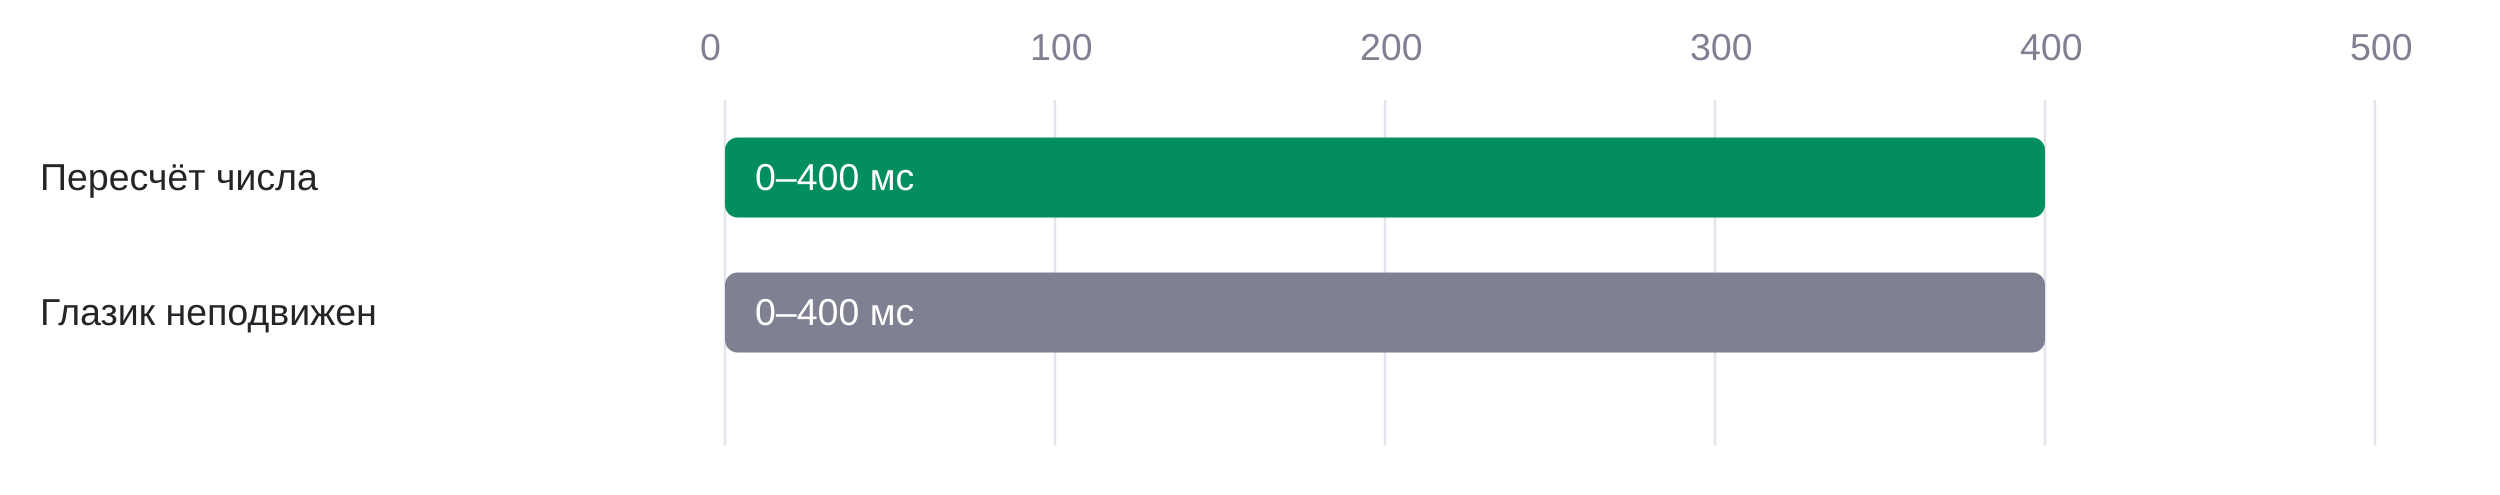
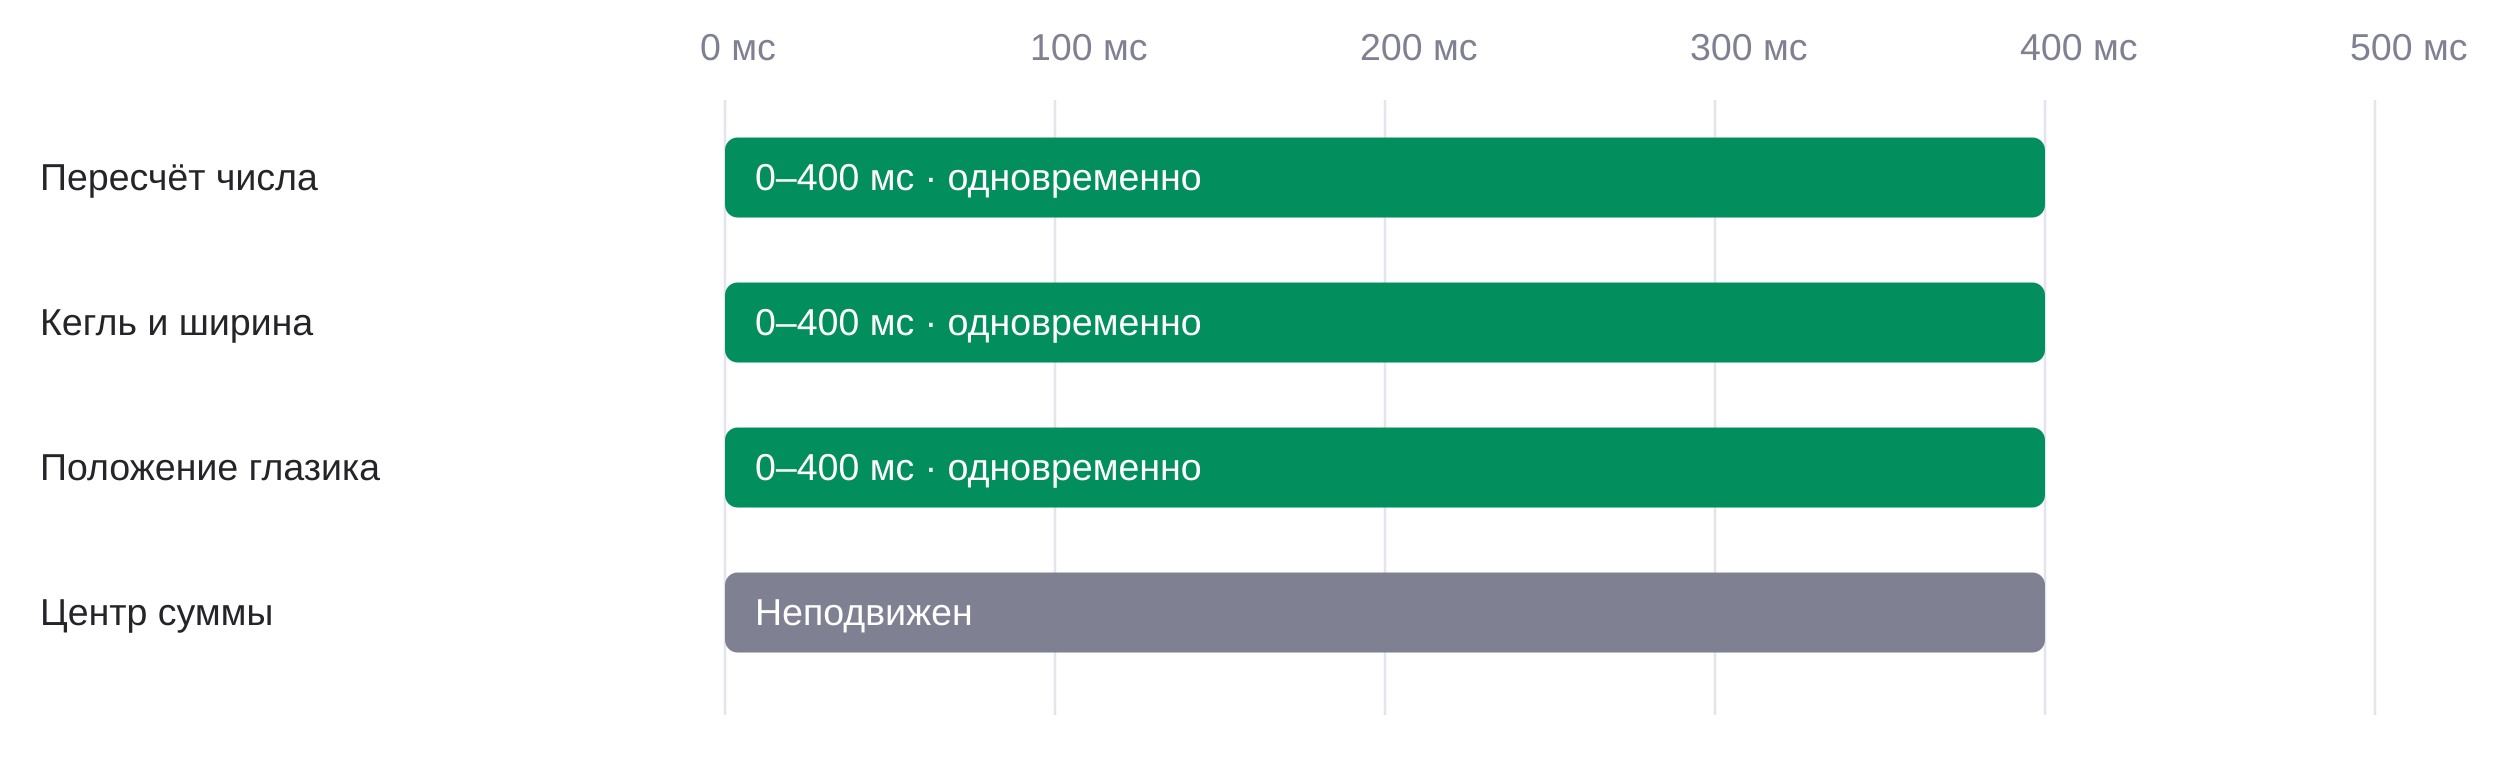
- <svg xmlns="http://www.w3.org/2000/svg" width="1000" height="198" viewBox="0 0 1000 198">
-   <rect width="1000" height="198" fill="white" />
+ <svg xmlns="http://www.w3.org/2000/svg" width="1000" height="310" viewBox="0 0 1000 310">
+   <rect width="1000" height="310" fill="white" />
  <g font-family="Arial,sans-serif" font-size="15">
-     <path d="M290.0 40V178" stroke="#e4e4ed" />
-     <text x="280.0" y="24" fill="#808093">0</text>
-     <path d="M422.0 40V178" stroke="#e4e4ed" />
-     <text x="412.0" y="24" fill="#808093">100</text>
-     <path d="M554.0 40V178" stroke="#e4e4ed" />
-     <text x="544.0" y="24" fill="#808093">200</text>
-     <path d="M686.0 40V178" stroke="#e4e4ed" />
-     <text x="676.0" y="24" fill="#808093">300</text>
-     <path d="M818.0 40V178" stroke="#e4e4ed" />
-     <text x="808.0" y="24" fill="#808093">400</text>
-     <path d="M950.0 40V178" stroke="#e4e4ed" />
-     <text x="940.0" y="24" fill="#808093">500</text>
+     <path d="M290.0 40V286" stroke="#e4e4ed" />
+     <text x="280.0" y="24" fill="#808093">0 мс</text>
+     <path d="M422.0 40V286" stroke="#e4e4ed" />
+     <text x="412.0" y="24" fill="#808093">100 мс</text>
+     <path d="M554.0 40V286" stroke="#e4e4ed" />
+     <text x="544.0" y="24" fill="#808093">200 мс</text>
+     <path d="M686.0 40V286" stroke="#e4e4ed" />
+     <text x="676.0" y="24" fill="#808093">300 мс</text>
+     <path d="M818.0 40V286" stroke="#e4e4ed" />
+     <text x="808.0" y="24" fill="#808093">400 мс</text>
+     <path d="M950.0 40V286" stroke="#e4e4ed" />
+     <text x="940.0" y="24" fill="#808093">500 мс</text>
    <text x="16" y="76" fill="#242429">Пересчёт числа</text>
-     <rect x="290.0" y="55" width="528.0" height="32" rx="5" fill="#038f5d" />
-     <text x="302.0" y="76" fill="white">0–400 мс</text>
-     <text x="16" y="130" fill="#242429">Глазик неподвижен</text>
-     <rect x="290.0" y="109" width="528.0" height="32" rx="5" fill="#808093" />
-     <text x="302.0" y="130" fill="white">0–400 мс</text>
+     <rect x="290" y="55" width="528" height="32" rx="5" fill="#038f5d" />
+     <text x="302" y="76" fill="white">0–400 мс · одновременно</text>
+     <text x="16" y="134" fill="#242429">Кегль и ширина</text>
+     <rect x="290" y="113" width="528" height="32" rx="5" fill="#038f5d" />
+     <text x="302" y="134" fill="white">0–400 мс · одновременно</text>
+     <text x="16" y="192" fill="#242429">Положение глазика</text>
+     <rect x="290" y="171" width="528" height="32" rx="5" fill="#038f5d" />
+     <text x="302" y="192" fill="white">0–400 мс · одновременно</text>
+     <text x="16" y="250" fill="#242429">Центр суммы</text>
+     <rect x="290" y="229" width="528" height="32" rx="5" fill="#808093" />
+     <text x="302" y="250" fill="white">Неподвижен</text>
  </g>
</svg>
